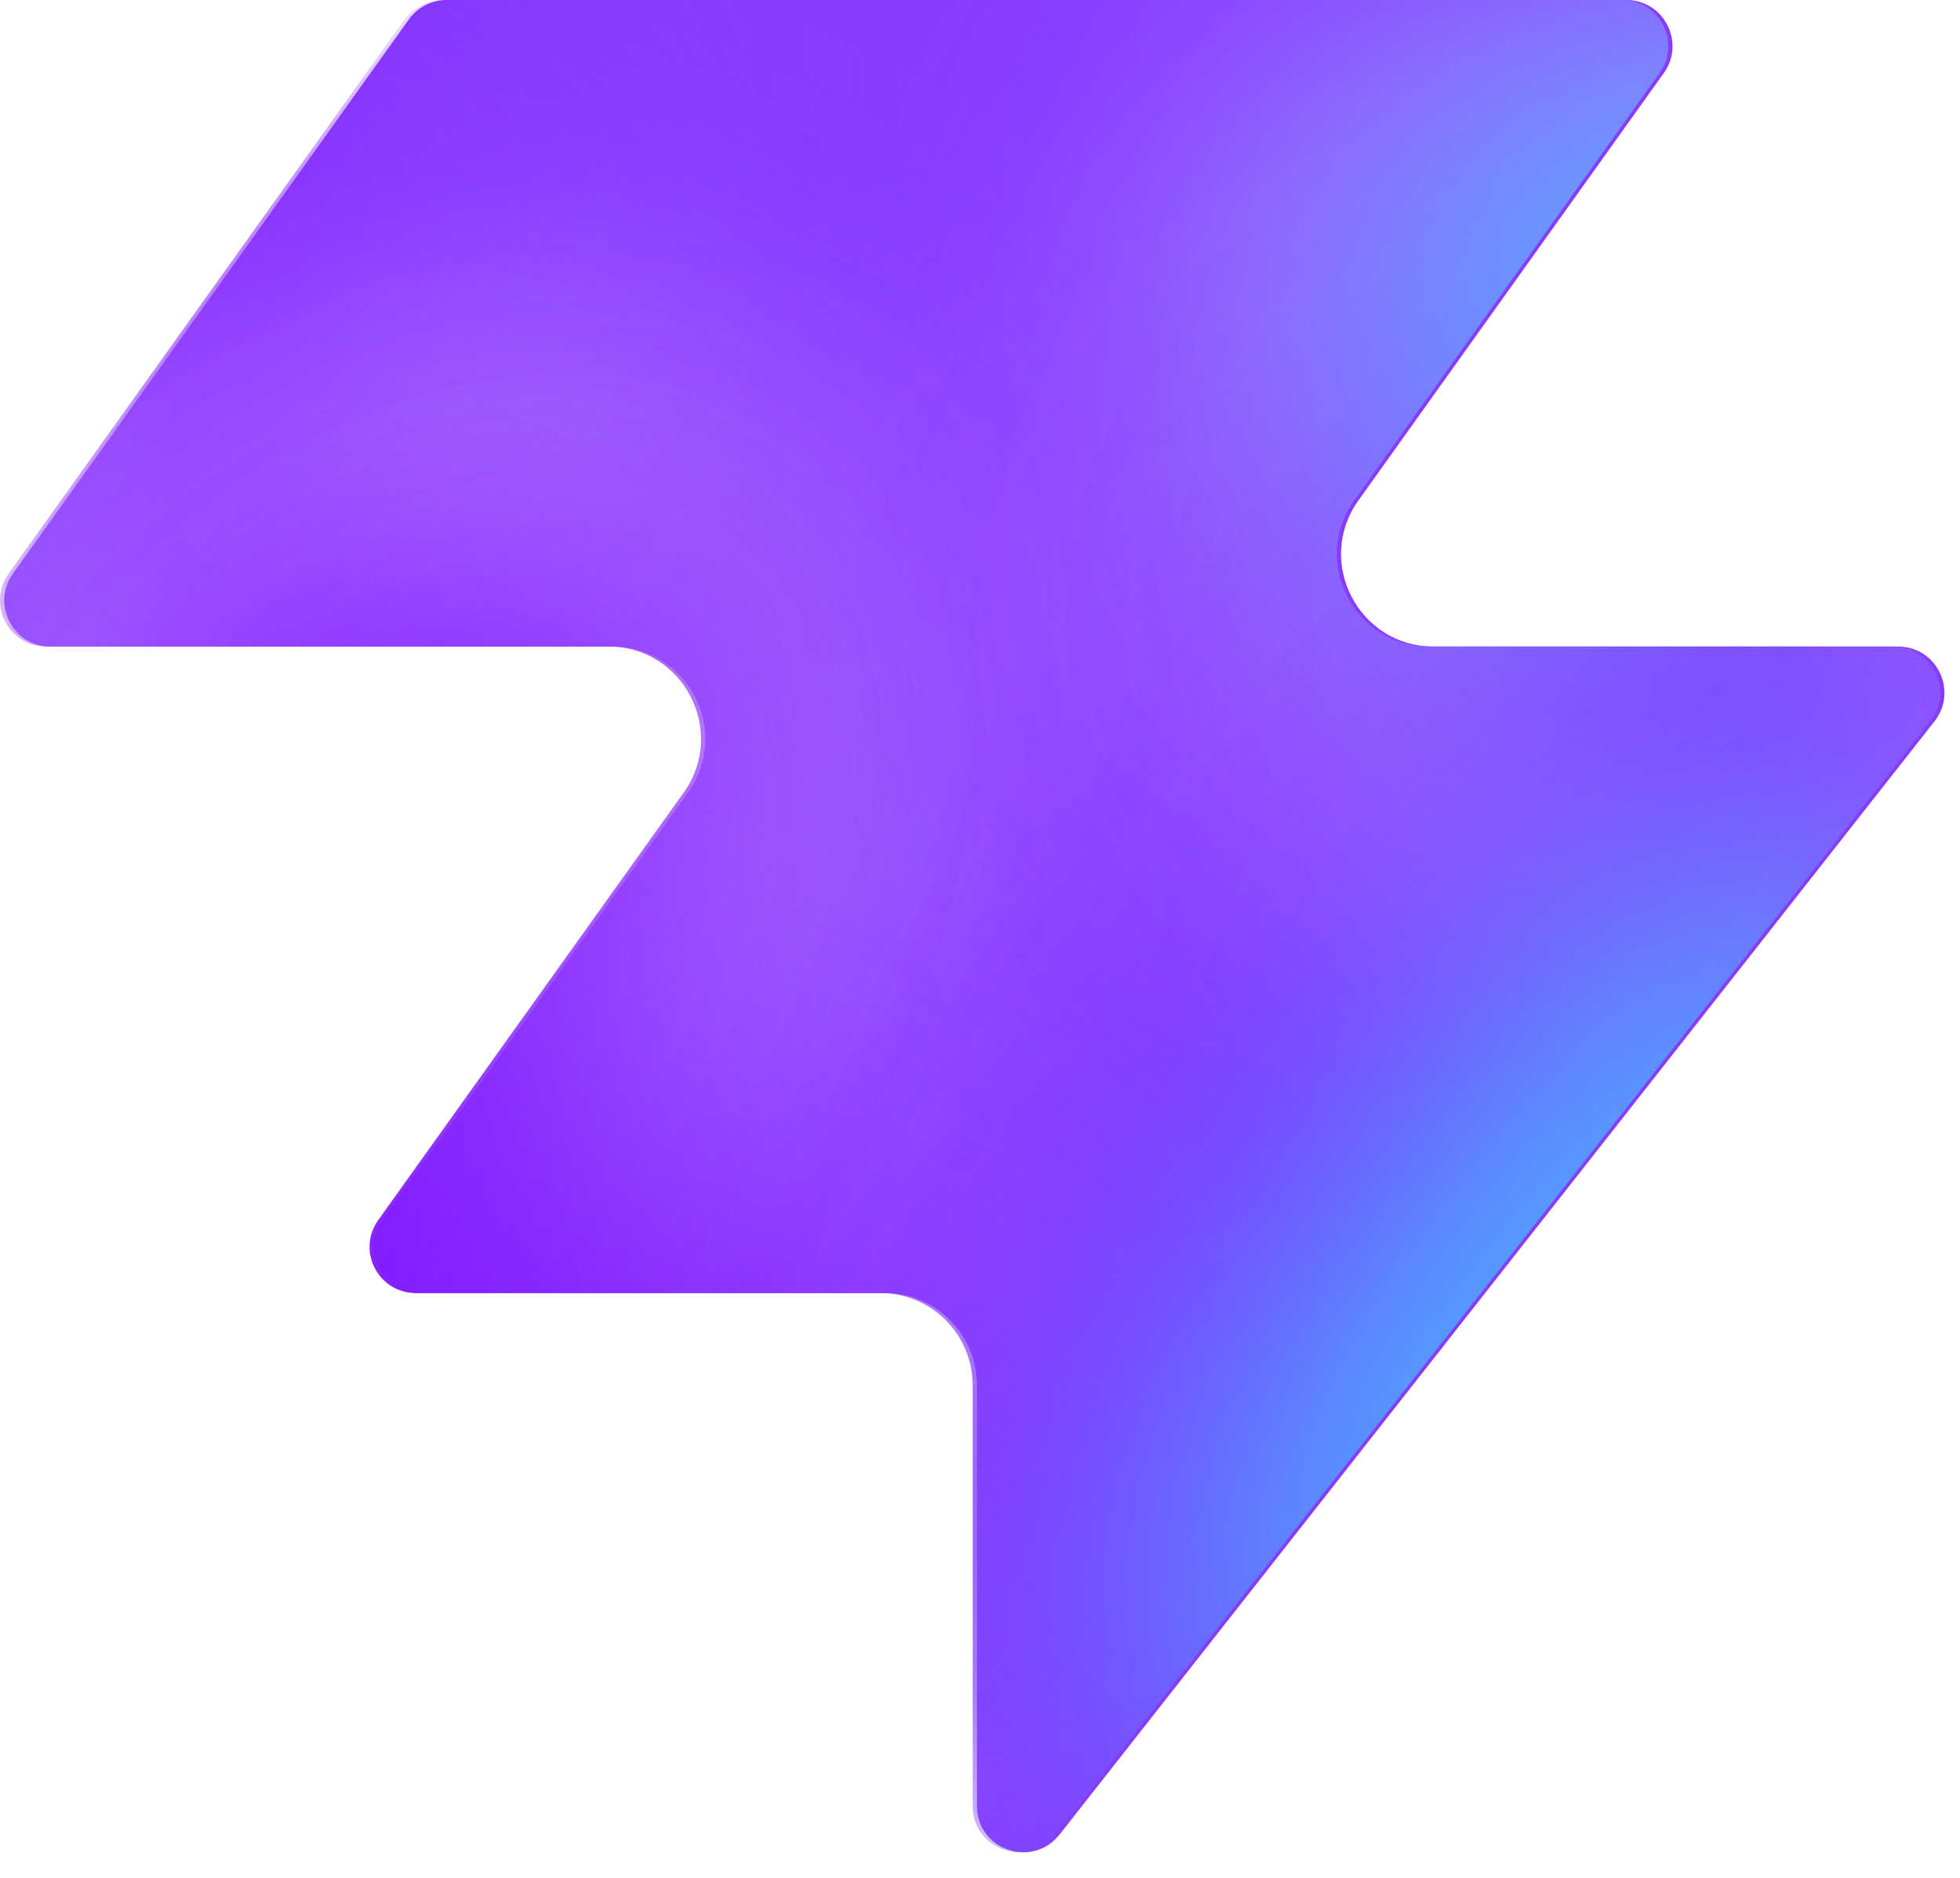
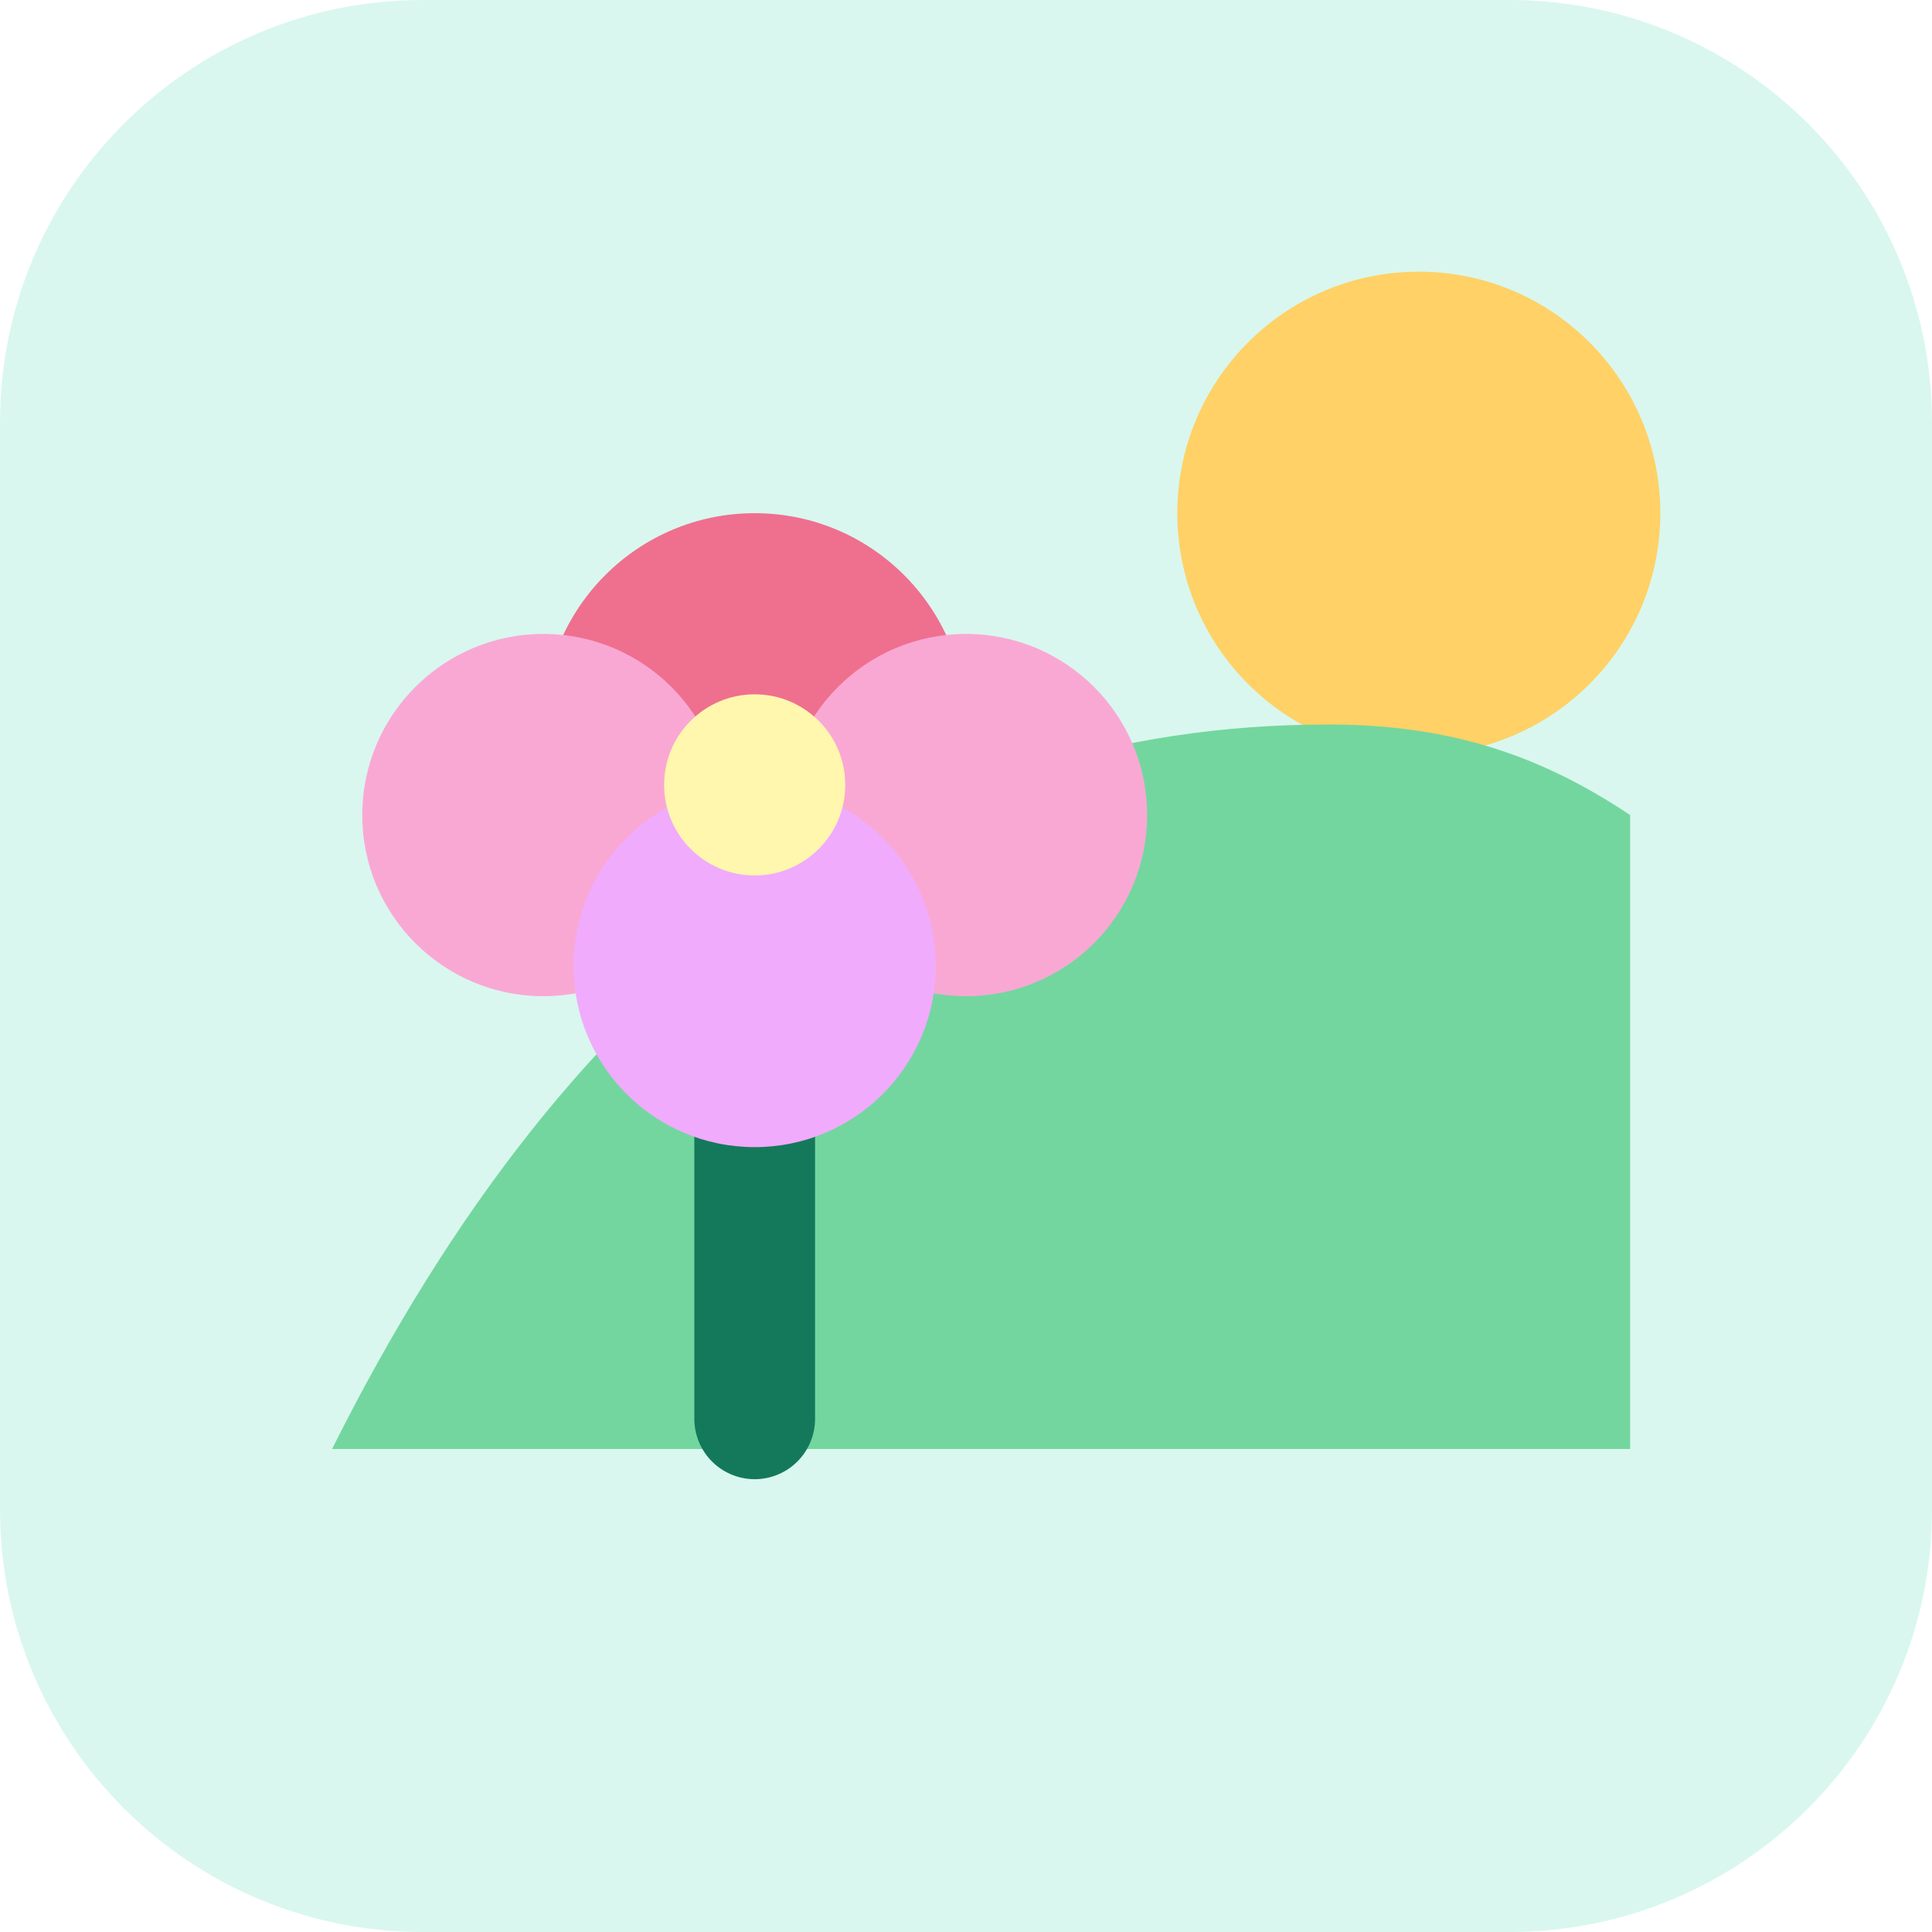
- <svg xmlns="http://www.w3.org/2000/svg" width="48" height="46" fill="none" viewBox="0 0 48 46">
-   <path fill="#863bff" d="M25.946 44.938c-.664.845-2.021.375-2.021-.698V33.937a2.26 2.26 0 0 0-2.262-2.262H10.287c-.92 0-1.456-1.04-.92-1.788l7.48-10.471c1.07-1.497 0-3.578-1.842-3.578H1.237c-.92 0-1.456-1.04-.92-1.788L10.013.474c.214-.297.556-.474.92-.474h28.894c.92 0 1.456 1.04.92 1.788l-7.48 10.471c-1.07 1.498 0 3.579 1.842 3.579h11.377c.943 0 1.473 1.088.89 1.83L25.947 44.94z" style="fill:#863bff;fill:color(display-p3 .525 .23 1);fill-opacity:1" />
-   <mask id="a" width="48" height="46" x="0" y="0" maskUnits="userSpaceOnUse" style="mask-type:alpha">
-     <path fill="#000" d="M25.842 44.938c-.664.844-2.021.375-2.021-.698V33.937a2.26 2.26 0 0 0-2.262-2.262H10.183c-.92 0-1.456-1.04-.92-1.788l7.48-10.471c1.07-1.498 0-3.579-1.842-3.579H1.133c-.92 0-1.456-1.04-.92-1.787L9.91.473c.214-.297.556-.474.92-.474h28.894c.92 0 1.456 1.04.92 1.788l-7.48 10.471c-1.07 1.498 0 3.578 1.842 3.578h11.377c.943 0 1.473 1.088.89 1.832L25.843 44.94z" style="fill:#000;fill-opacity:1" />
-   </mask>
-   <g mask="url(#a)">
-     <g filter="url(#b)">
-       <ellipse cx="5.508" cy="14.704" fill="#ede6ff" rx="5.508" ry="14.704" style="fill:#ede6ff;fill:color(display-p3 .927 .903 1);fill-opacity:1" transform="matrix(.00324 1 1 -.00324 -4.47 31.516)" />
-     </g>
-     <g filter="url(#c)">
-       <ellipse cx="10.399" cy="29.851" fill="#ede6ff" rx="10.399" ry="29.851" style="fill:#ede6ff;fill:color(display-p3 .927 .903 1);fill-opacity:1" transform="matrix(.00324 1 1 -.00324 -39.328 7.883)" />
-     </g>
-     <g filter="url(#d)">
-       <ellipse cx="5.508" cy="30.487" fill="#7e14ff" rx="5.508" ry="30.487" style="fill:#7e14ff;fill:color(display-p3 .492 .077 1);fill-opacity:1" transform="rotate(89.814 -25.913 -14.639)scale(1 -1)" />
-     </g>
-     <g filter="url(#e)">
-       <ellipse cx="5.508" cy="30.599" fill="#7e14ff" rx="5.508" ry="30.599" style="fill:#7e14ff;fill:color(display-p3 .492 .077 1);fill-opacity:1" transform="rotate(89.814 -32.644 -3.334)scale(1 -1)" />
-     </g>
-     <g filter="url(#f)">
-       <ellipse cx="5.508" cy="30.599" fill="#7e14ff" rx="5.508" ry="30.599" style="fill:#7e14ff;fill:color(display-p3 .492 .077 1);fill-opacity:1" transform="matrix(.00324 1 1 -.00324 -34.34 30.47)" />
-     </g>
-     <g filter="url(#g)">
-       <ellipse cx="14.072" cy="22.078" fill="#ede6ff" rx="14.072" ry="22.078" style="fill:#ede6ff;fill:color(display-p3 .927 .903 1);fill-opacity:1" transform="rotate(93.35 24.506 48.493)scale(-1 1)" />
-     </g>
-     <g filter="url(#h)">
-       <ellipse cx="3.47" cy="21.501" fill="#7e14ff" rx="3.47" ry="21.501" style="fill:#7e14ff;fill:color(display-p3 .492 .077 1);fill-opacity:1" transform="rotate(89.009 28.708 47.59)scale(-1 1)" />
-     </g>
-     <g filter="url(#i)">
-       <ellipse cx="3.47" cy="21.501" fill="#7e14ff" rx="3.47" ry="21.501" style="fill:#7e14ff;fill:color(display-p3 .492 .077 1);fill-opacity:1" transform="rotate(89.009 28.708 47.59)scale(-1 1)" />
-     </g>
-     <g filter="url(#j)">
-       <ellipse cx=".387" cy="8.972" fill="#7e14ff" rx="4.407" ry="29.108" style="fill:#7e14ff;fill:color(display-p3 .492 .077 1);fill-opacity:1" transform="rotate(39.51 .387 8.972)" />
-     </g>
-     <g filter="url(#k)">
-       <ellipse cx="47.523" cy="-6.092" fill="#7e14ff" rx="4.407" ry="29.108" style="fill:#7e14ff;fill:color(display-p3 .492 .077 1);fill-opacity:1" transform="rotate(37.892 47.523 -6.092)" />
-     </g>
-     <g filter="url(#l)">
-       <ellipse cx="41.412" cy="6.333" fill="#47bfff" rx="5.971" ry="9.665" style="fill:#47bfff;fill:color(display-p3 .28 .748 1);fill-opacity:1" transform="rotate(37.892 41.412 6.333)" />
-     </g>
-     <g filter="url(#m)">
-       <ellipse cx="-1.879" cy="38.332" fill="#7e14ff" rx="4.407" ry="29.108" style="fill:#7e14ff;fill:color(display-p3 .492 .077 1);fill-opacity:1" transform="rotate(37.892 -1.88 38.332)" />
-     </g>
-     <g filter="url(#n)">
-       <ellipse cx="-1.879" cy="38.332" fill="#7e14ff" rx="4.407" ry="29.108" style="fill:#7e14ff;fill:color(display-p3 .492 .077 1);fill-opacity:1" transform="rotate(37.892 -1.88 38.332)" />
-     </g>
-     <g filter="url(#o)">
-       <ellipse cx="35.651" cy="29.907" fill="#7e14ff" rx="4.407" ry="29.108" style="fill:#7e14ff;fill:color(display-p3 .492 .077 1);fill-opacity:1" transform="rotate(37.892 35.651 29.907)" />
-     </g>
-     <g filter="url(#p)">
-       <ellipse cx="38.418" cy="32.4" fill="#47bfff" rx="5.971" ry="15.297" style="fill:#47bfff;fill:color(display-p3 .28 .748 1);fill-opacity:1" transform="rotate(37.892 38.418 32.4)" />
-     </g>
-   </g>
-   <defs>
-     <filter id="b" width="60.045" height="41.654" x="-19.77" y="16.149" color-interpolation-filters="sRGB" filterUnits="userSpaceOnUse">
-       <feFlood flood-opacity="0" result="BackgroundImageFix" />
-       <feBlend in="SourceGraphic" in2="BackgroundImageFix" result="shape" />
-       <feGaussianBlur result="effect1_foregroundBlur_2002_17158" stdDeviation="7.659" />
-     </filter>
-     <filter id="c" width="90.34" height="51.437" x="-54.613" y="-7.533" color-interpolation-filters="sRGB" filterUnits="userSpaceOnUse">
-       <feFlood flood-opacity="0" result="BackgroundImageFix" />
-       <feBlend in="SourceGraphic" in2="BackgroundImageFix" result="shape" />
-       <feGaussianBlur result="effect1_foregroundBlur_2002_17158" stdDeviation="7.659" />
-     </filter>
-     <filter id="d" width="79.355" height="29.4" x="-49.64" y="2.03" color-interpolation-filters="sRGB" filterUnits="userSpaceOnUse">
-       <feFlood flood-opacity="0" result="BackgroundImageFix" />
-       <feBlend in="SourceGraphic" in2="BackgroundImageFix" result="shape" />
-       <feGaussianBlur result="effect1_foregroundBlur_2002_17158" stdDeviation="4.596" />
-     </filter>
-     <filter id="e" width="79.579" height="29.4" x="-45.045" y="20.029" color-interpolation-filters="sRGB" filterUnits="userSpaceOnUse">
-       <feFlood flood-opacity="0" result="BackgroundImageFix" />
-       <feBlend in="SourceGraphic" in2="BackgroundImageFix" result="shape" />
-       <feGaussianBlur result="effect1_foregroundBlur_2002_17158" stdDeviation="4.596" />
-     </filter>
-     <filter id="f" width="79.579" height="29.4" x="-43.513" y="21.178" color-interpolation-filters="sRGB" filterUnits="userSpaceOnUse">
-       <feFlood flood-opacity="0" result="BackgroundImageFix" />
-       <feBlend in="SourceGraphic" in2="BackgroundImageFix" result="shape" />
-       <feGaussianBlur result="effect1_foregroundBlur_2002_17158" stdDeviation="4.596" />
-     </filter>
-     <filter id="g" width="74.749" height="58.852" x="15.756" y="-17.901" color-interpolation-filters="sRGB" filterUnits="userSpaceOnUse">
-       <feFlood flood-opacity="0" result="BackgroundImageFix" />
-       <feBlend in="SourceGraphic" in2="BackgroundImageFix" result="shape" />
-       <feGaussianBlur result="effect1_foregroundBlur_2002_17158" stdDeviation="7.659" />
-     </filter>
-     <filter id="h" width="61.377" height="25.362" x="23.548" y="2.284" color-interpolation-filters="sRGB" filterUnits="userSpaceOnUse">
-       <feFlood flood-opacity="0" result="BackgroundImageFix" />
-       <feBlend in="SourceGraphic" in2="BackgroundImageFix" result="shape" />
-       <feGaussianBlur result="effect1_foregroundBlur_2002_17158" stdDeviation="4.596" />
-     </filter>
-     <filter id="i" width="61.377" height="25.362" x="23.548" y="2.284" color-interpolation-filters="sRGB" filterUnits="userSpaceOnUse">
-       <feFlood flood-opacity="0" result="BackgroundImageFix" />
-       <feBlend in="SourceGraphic" in2="BackgroundImageFix" result="shape" />
-       <feGaussianBlur result="effect1_foregroundBlur_2002_17158" stdDeviation="4.596" />
-     </filter>
-     <filter id="j" width="56.045" height="63.649" x="-27.636" y="-22.853" color-interpolation-filters="sRGB" filterUnits="userSpaceOnUse">
-       <feFlood flood-opacity="0" result="BackgroundImageFix" />
-       <feBlend in="SourceGraphic" in2="BackgroundImageFix" result="shape" />
-       <feGaussianBlur result="effect1_foregroundBlur_2002_17158" stdDeviation="4.596" />
-     </filter>
-     <filter id="k" width="54.814" height="64.646" x="20.116" y="-38.415" color-interpolation-filters="sRGB" filterUnits="userSpaceOnUse">
-       <feFlood flood-opacity="0" result="BackgroundImageFix" />
-       <feBlend in="SourceGraphic" in2="BackgroundImageFix" result="shape" />
-       <feGaussianBlur result="effect1_foregroundBlur_2002_17158" stdDeviation="4.596" />
-     </filter>
-     <filter id="l" width="33.541" height="35.313" x="24.641" y="-11.323" color-interpolation-filters="sRGB" filterUnits="userSpaceOnUse">
-       <feFlood flood-opacity="0" result="BackgroundImageFix" />
-       <feBlend in="SourceGraphic" in2="BackgroundImageFix" result="shape" />
-       <feGaussianBlur result="effect1_foregroundBlur_2002_17158" stdDeviation="4.596" />
-     </filter>
-     <filter id="m" width="54.814" height="64.646" x="-29.286" y="6.009" color-interpolation-filters="sRGB" filterUnits="userSpaceOnUse">
-       <feFlood flood-opacity="0" result="BackgroundImageFix" />
-       <feBlend in="SourceGraphic" in2="BackgroundImageFix" result="shape" />
-       <feGaussianBlur result="effect1_foregroundBlur_2002_17158" stdDeviation="4.596" />
-     </filter>
-     <filter id="n" width="54.814" height="64.646" x="-29.286" y="6.009" color-interpolation-filters="sRGB" filterUnits="userSpaceOnUse">
-       <feFlood flood-opacity="0" result="BackgroundImageFix" />
-       <feBlend in="SourceGraphic" in2="BackgroundImageFix" result="shape" />
-       <feGaussianBlur result="effect1_foregroundBlur_2002_17158" stdDeviation="4.596" />
-     </filter>
-     <filter id="o" width="54.814" height="64.646" x="8.244" y="-2.416" color-interpolation-filters="sRGB" filterUnits="userSpaceOnUse">
-       <feFlood flood-opacity="0" result="BackgroundImageFix" />
-       <feBlend in="SourceGraphic" in2="BackgroundImageFix" result="shape" />
-       <feGaussianBlur result="effect1_foregroundBlur_2002_17158" stdDeviation="4.596" />
-     </filter>
-     <filter id="p" width="39.409" height="43.623" x="18.713" y="10.588" color-interpolation-filters="sRGB" filterUnits="userSpaceOnUse">
-       <feFlood flood-opacity="0" result="BackgroundImageFix" />
-       <feBlend in="SourceGraphic" in2="BackgroundImageFix" result="shape" />
-       <feGaussianBlur result="effect1_foregroundBlur_2002_17158" stdDeviation="4.596" />
-     </filter>
-   </defs>
+ <svg xmlns="http://www.w3.org/2000/svg" viewBox="0 0 64 64">
+   <rect width="64" height="64" rx="14" fill="#d9f7ee" />
+   <circle cx="47" cy="17" r="8" fill="#ffd166" />
+   <path d="M11 48c8-16 19-24 33-24 4 0 7 1 10 3v21H11Z" fill="#73d69f" />
+   <path d="M25 47V27" stroke="#14795a" stroke-width="4" stroke-linecap="round" />
+   <circle cx="25" cy="24" r="7" fill="#ef6f8f" />
+   <circle cx="18" cy="27" r="6" fill="#f9a8d4" />
+   <circle cx="32" cy="27" r="6" fill="#f9a8d4" />
+   <circle cx="25" cy="32" r="6" fill="#f0abfc" />
+   <circle cx="25" cy="26" r="3" fill="#fff7ad" />
</svg>
